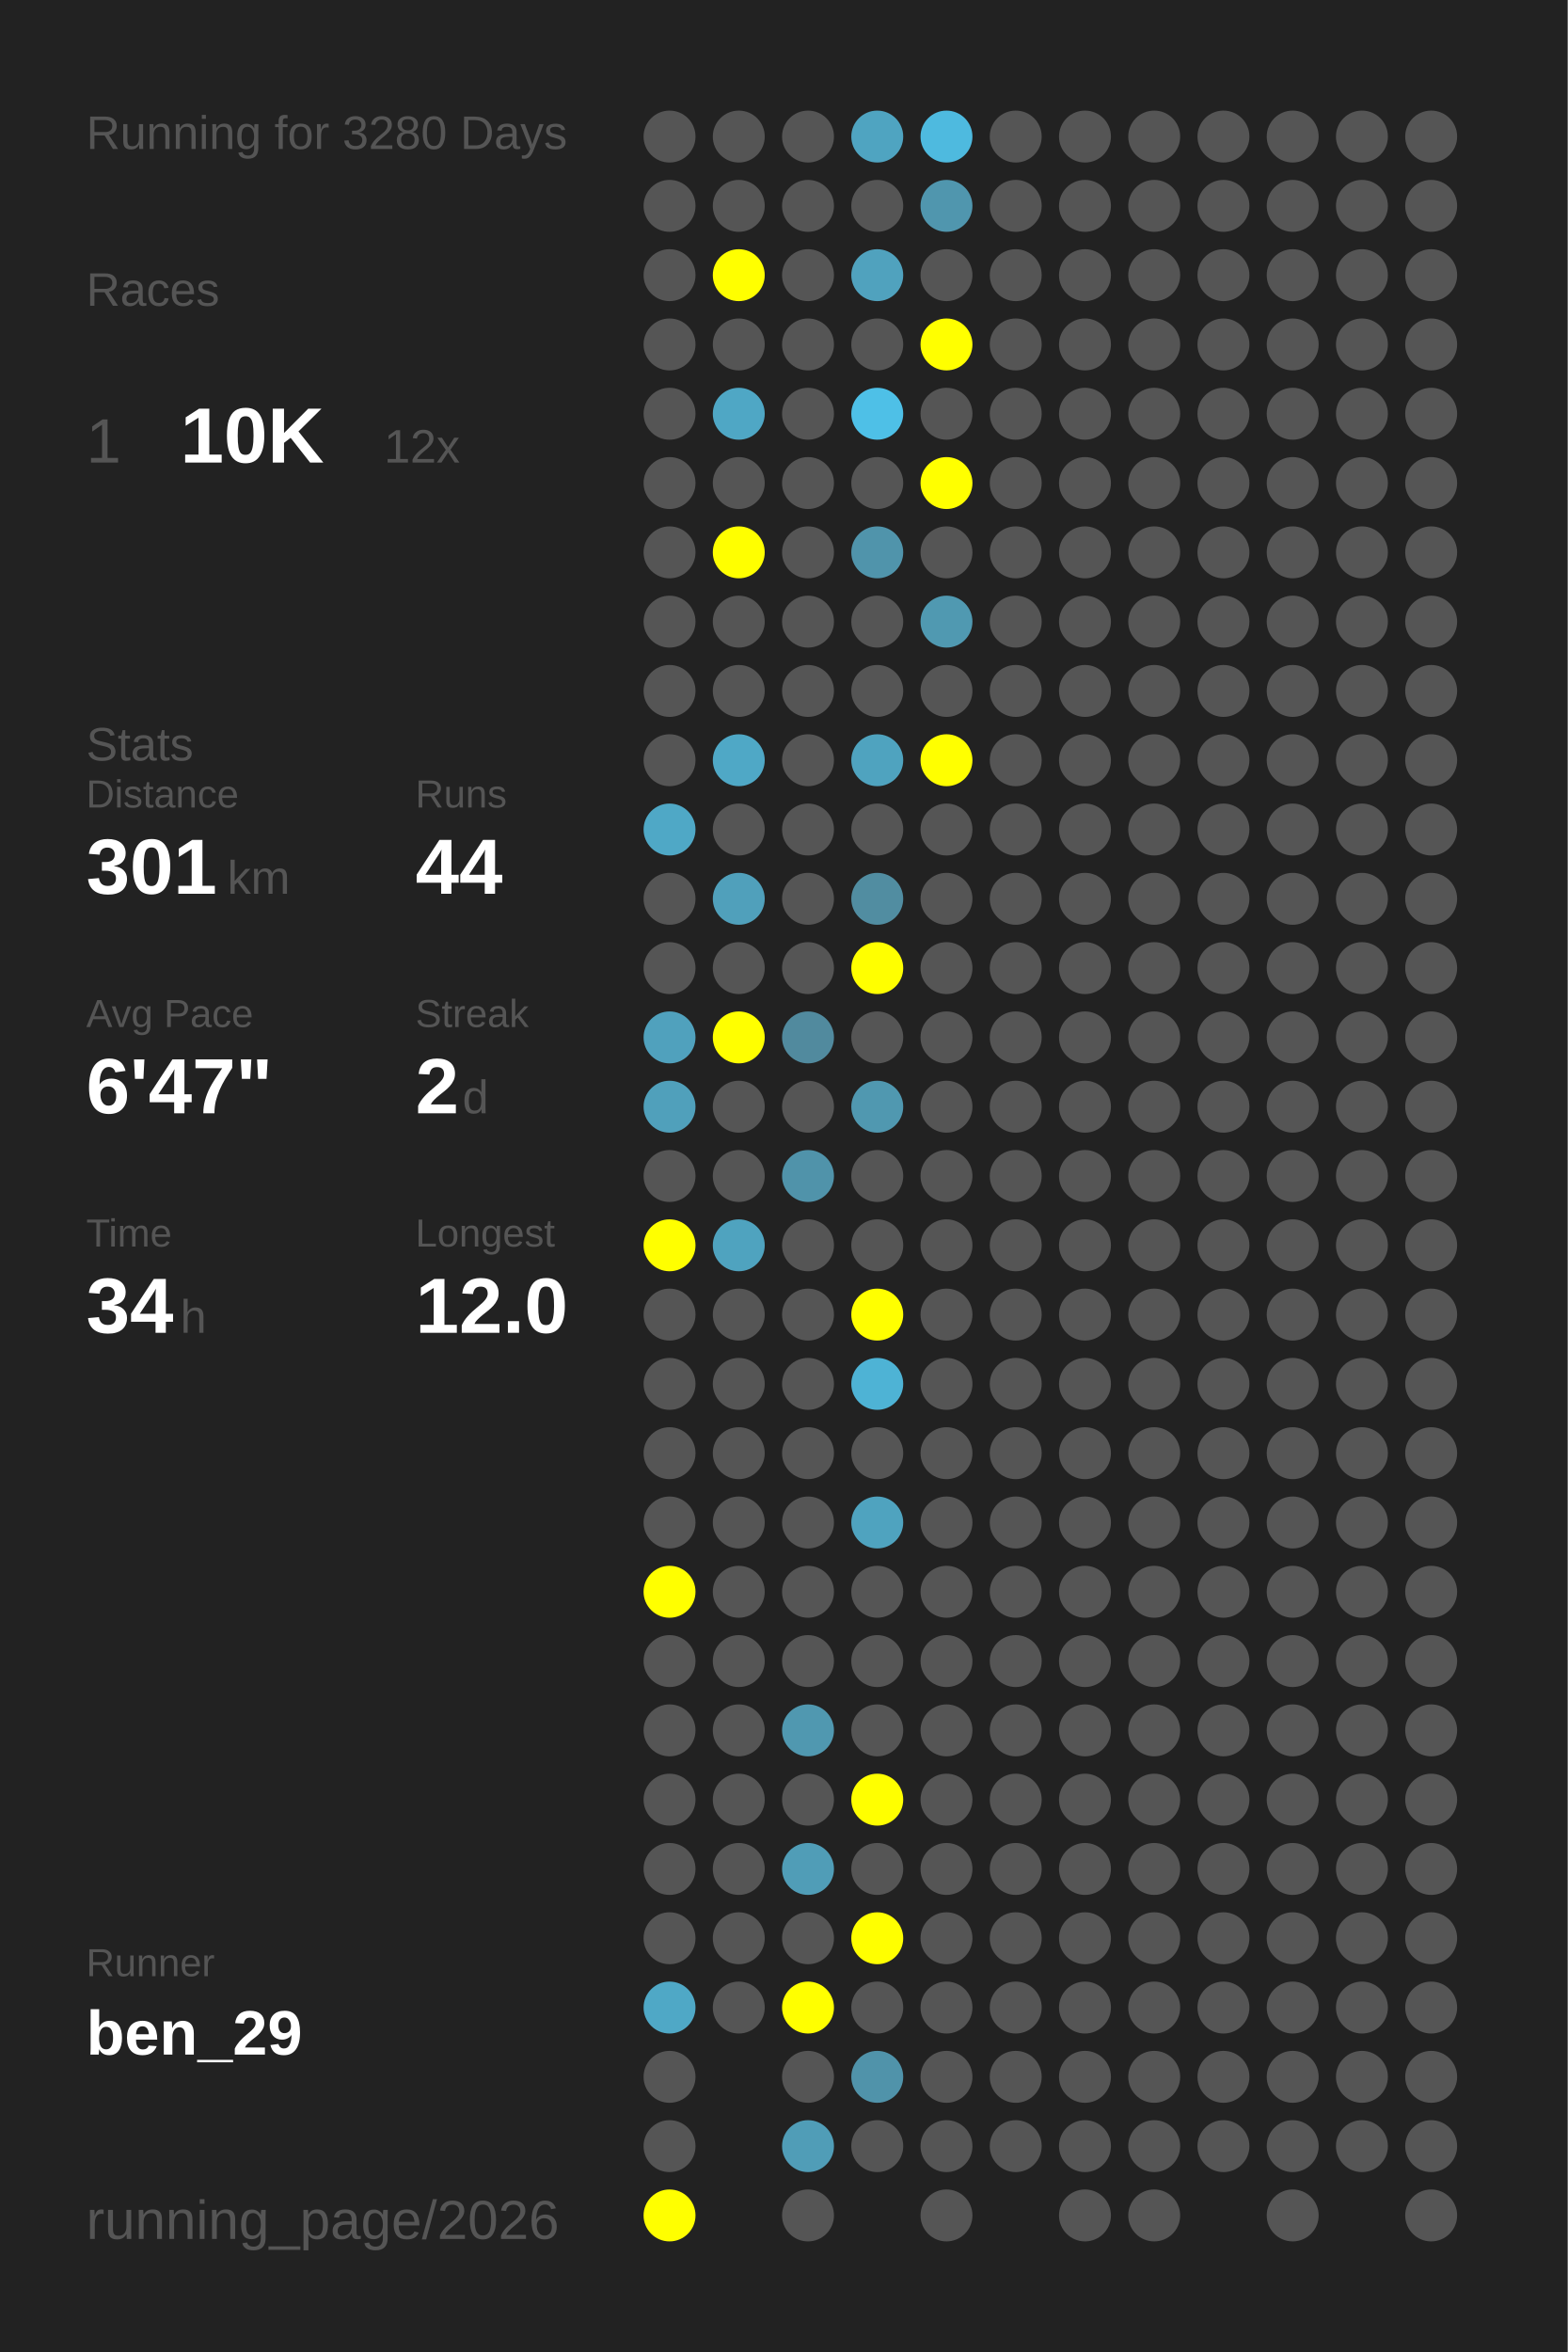
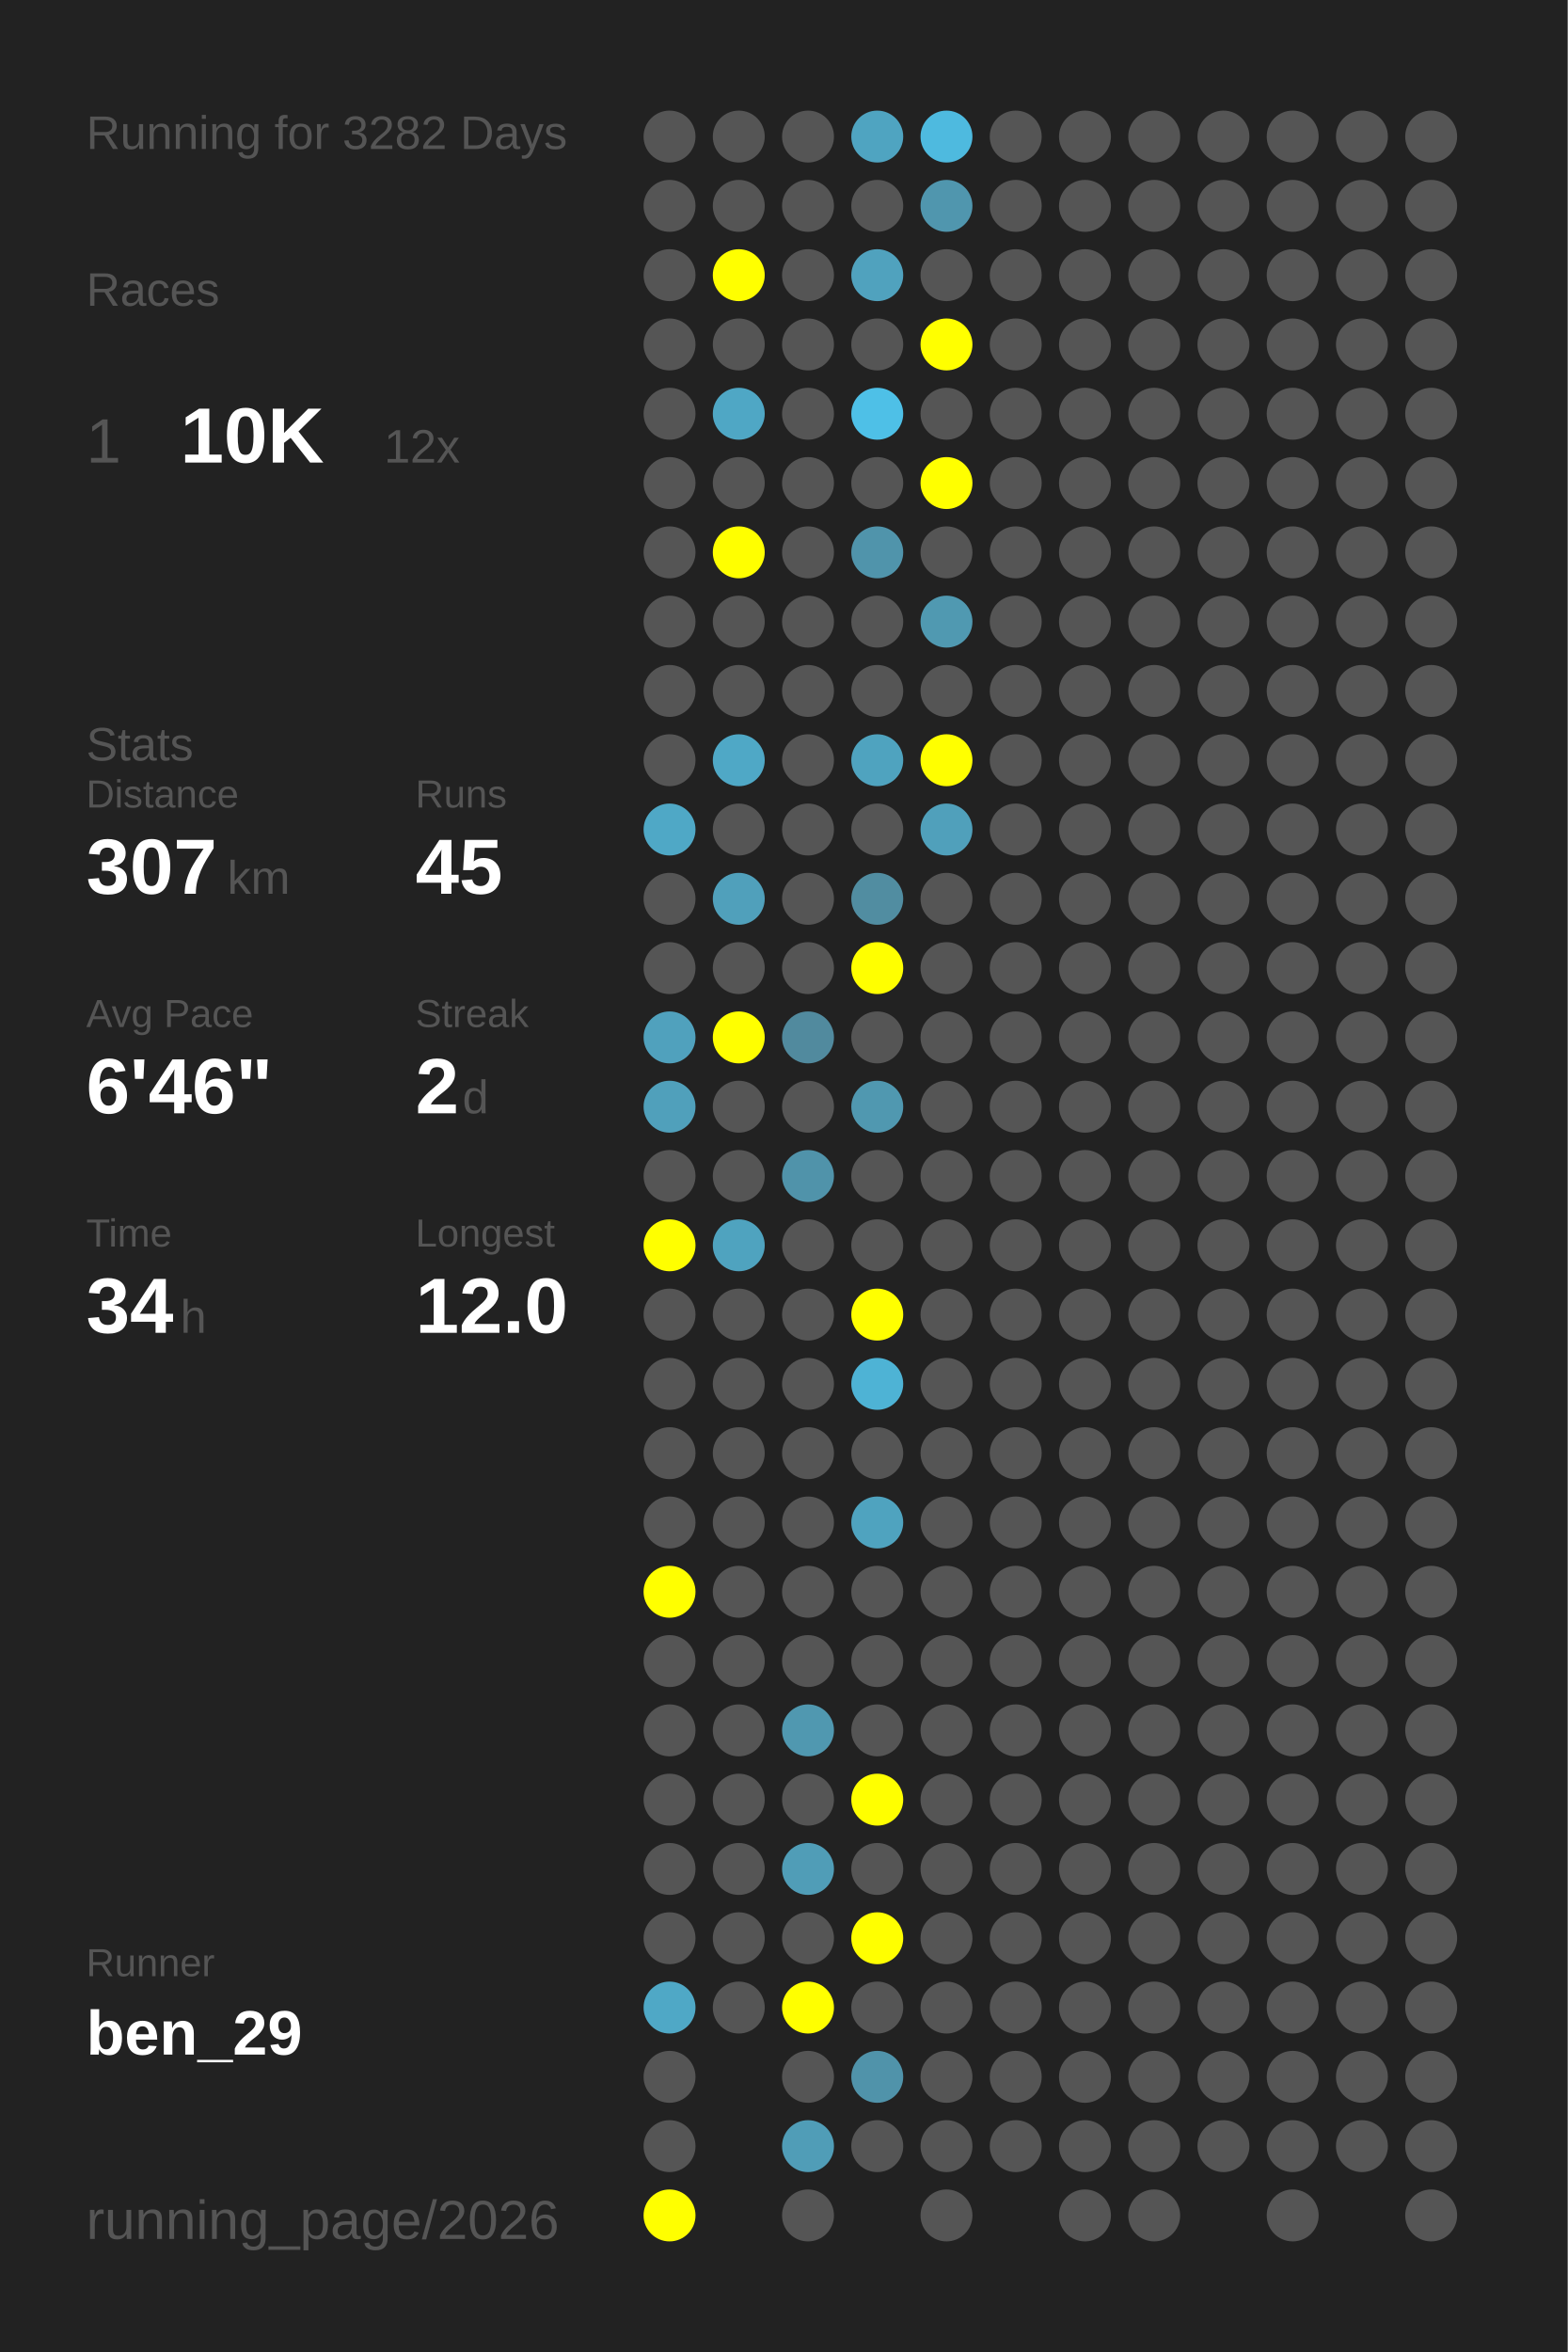
<svg xmlns="http://www.w3.org/2000/svg" baseProfile="full" height="300mm" version="1.1" viewBox="0,0,200,300" width="200mm">
  <defs />
  <rect fill="#222222" height="300" width="200" x="0" y="0" />
-   <text fill="#555555" style="font-size:6px; font-family:Arial;" x="11" y="19">Running for 3280 Days</text>
+   <text fill="#555555" style="font-size:6px; font-family:Arial;" x="11" y="19">Running for 3282 Days</text>
  <text fill="#555555" style="font-size:6px; font-family:Arial;" x="11" y="39">Races</text>
  <text fill="#555555" style="font-size:8px; font-family:Arial;" x="11" y="59">1</text>
  <text fill="#FFFFFF" style="font-size:10px; font-family:Arial; font-weight:bold;" x="23" y="59">10K</text>
  <text fill="#555555" style="font-size:6px; font-family:Arial;" x="49" y="59">12x</text>
  <text fill="#555555" style="font-size:6px; font-family:Arial;" x="11" y="97">Stats</text>
  <text fill="#555555" style="font-size:5px; font-family:Arial;" x="11" y="103">Distance</text>
-   <text fill="#FFFFFF" style="font-size:10px; font-family:Arial; font-weight:bold;" x="11" y="114">301</text>
+   <text fill="#FFFFFF" style="font-size:10px; font-family:Arial; font-weight:bold;" x="11" y="114">307</text>
  <text fill="#555555" style="font-size:6px; font-family:Arial;" x="29" y="114">km</text>
  <text fill="#555555" style="font-size:5px; font-family:Arial;" x="53" y="103">Runs</text>
-   <text fill="#FFFFFF" style="font-size:10px; font-family:Arial; font-weight:bold;" x="53" y="114">44</text>
+   <text fill="#FFFFFF" style="font-size:10px; font-family:Arial; font-weight:bold;" x="53" y="114">45</text>
  <text fill="#555555" style="font-size:5px; font-family:Arial;" x="11" y="131">Avg Pace</text>
-   <text fill="#FFFFFF" style="font-size:10px; font-family:Arial; font-weight:bold;" x="11" y="142">6'47"</text>
+   <text fill="#FFFFFF" style="font-size:10px; font-family:Arial; font-weight:bold;" x="11" y="142">6'46"</text>
  <text fill="#555555" style="font-size:5px; font-family:Arial;" x="53" y="131">Streak</text>
  <text fill="#FFFFFF" style="font-size:10px; font-family:Arial; font-weight:bold;" x="53" y="142">2</text>
  <text fill="#555555" style="font-size:6px; font-family:Arial;" x="59" y="142">d</text>
  <text fill="#555555" style="font-size:5px; font-family:Arial;" x="11" y="159">Time</text>
  <text fill="#FFFFFF" style="font-size:10px; font-family:Arial; font-weight:bold;" x="11" y="170">34</text>
  <text fill="#555555" style="font-size:6px; font-family:Arial;" x="23" y="170">h</text>
  <text fill="#555555" style="font-size:5px; font-family:Arial;" x="53" y="159">Longest</text>
  <text fill="#FFFFFF" style="font-size:10px; font-family:Arial; font-weight:bold;" x="53" y="170">12.0</text>
  <text fill="#555555" style="font-size:5px; font-family:Arial;" x="11" y="252.065">Runner</text>
  <text fill="#FFFFFF" style="font-size:8px; font-family:Arial; font-weight:bold;" x="11" y="262.065">ben_29</text>
  <text fill="#555555" style="font-size:7px; font-family:Arial;" x="11" y="285.581">running_page/2026</text>
  <circle cx="85.417" cy="17.419" fill="#555555" r="3.312" />
  <circle cx="85.417" cy="26.258" fill="#555555" r="3.312" />
  <circle cx="85.417" cy="35.097" fill="#555555" r="3.312" />
  <circle cx="85.417" cy="43.935" fill="#555555" r="3.312" />
  <circle cx="85.417" cy="52.774" fill="#555555" r="3.312" />
  <circle cx="85.417" cy="61.613" fill="#555555" r="3.312" />
  <circle cx="85.417" cy="70.452" fill="#555555" r="3.312" />
  <circle cx="85.417" cy="79.29" fill="#555555" r="3.312" />
  <circle cx="85.417" cy="88.129" fill="#555555" r="3.312" />
  <circle cx="85.417" cy="96.968" fill="#555555" r="3.312" />
  <circle cx="85.417" cy="105.806" fill="#4fa8c6" r="3.312" />
  <circle cx="85.417" cy="114.645" fill="#555555" r="3.312" />
  <circle cx="85.417" cy="123.484" fill="#555555" r="3.312" />
  <circle cx="85.417" cy="132.323" fill="#50a1bd" r="3.312" />
  <circle cx="85.417" cy="141.161" fill="#50a0bb" r="3.312" />
  <circle cx="85.417" cy="150" fill="#555555" r="3.312" />
  <circle cx="85.417" cy="158.839" fill="#FFFF00" r="3.312" />
  <circle cx="85.417" cy="167.677" fill="#555555" r="3.312" />
  <circle cx="85.417" cy="176.516" fill="#555555" r="3.312" />
  <circle cx="85.417" cy="185.355" fill="#555555" r="3.312" />
  <circle cx="85.417" cy="194.194" fill="#555555" r="3.312" />
  <circle cx="85.417" cy="203.032" fill="#FFFF00" r="3.312" />
  <circle cx="85.417" cy="211.871" fill="#555555" r="3.312" />
  <circle cx="85.417" cy="220.71" fill="#555555" r="3.312" />
  <circle cx="85.417" cy="229.548" fill="#555555" r="3.312" />
  <circle cx="85.417" cy="238.387" fill="#555555" r="3.312" />
  <circle cx="85.417" cy="247.226" fill="#555555" r="3.312" />
  <circle cx="85.417" cy="256.065" fill="#4fa8c6" r="3.312" />
  <circle cx="85.417" cy="264.903" fill="#555555" r="3.312" />
  <circle cx="85.417" cy="273.742" fill="#555555" r="3.312" />
  <circle cx="85.417" cy="282.581" fill="#FFFF00" r="3.312" />
  <circle cx="94.25" cy="17.419" fill="#555555" r="3.312" />
  <circle cx="94.25" cy="26.258" fill="#555555" r="3.312" />
  <circle cx="94.25" cy="35.097" fill="#FFFF00" r="3.312" />
  <circle cx="94.25" cy="43.935" fill="#555555" r="3.312" />
  <circle cx="94.25" cy="52.774" fill="#4fa7c5" r="3.312" />
  <circle cx="94.25" cy="61.613" fill="#555555" r="3.312" />
  <circle cx="94.25" cy="70.452" fill="#FFFF00" r="3.312" />
  <circle cx="94.25" cy="79.29" fill="#555555" r="3.312" />
  <circle cx="94.25" cy="88.129" fill="#555555" r="3.312" />
  <circle cx="94.25" cy="96.968" fill="#4fa8c6" r="3.312" />
  <circle cx="94.25" cy="105.806" fill="#555555" r="3.312" />
  <circle cx="94.25" cy="114.645" fill="#50a0bb" r="3.312" />
  <circle cx="94.25" cy="123.484" fill="#555555" r="3.312" />
  <circle cx="94.25" cy="132.323" fill="#FFFF00" r="3.312" />
  <circle cx="94.25" cy="141.161" fill="#555555" r="3.312" />
  <circle cx="94.25" cy="150" fill="#555555" r="3.312" />
  <circle cx="94.25" cy="158.839" fill="#4fa3bf" r="3.312" />
  <circle cx="94.25" cy="167.677" fill="#555555" r="3.312" />
  <circle cx="94.25" cy="176.516" fill="#555555" r="3.312" />
  <circle cx="94.25" cy="185.355" fill="#555555" r="3.312" />
  <circle cx="94.25" cy="194.194" fill="#555555" r="3.312" />
  <circle cx="94.25" cy="203.032" fill="#555555" r="3.312" />
  <circle cx="94.25" cy="211.871" fill="#555555" r="3.312" />
  <circle cx="94.25" cy="220.71" fill="#555555" r="3.312" />
  <circle cx="94.25" cy="229.548" fill="#555555" r="3.312" />
  <circle cx="94.25" cy="238.387" fill="#555555" r="3.312" />
  <circle cx="94.25" cy="247.226" fill="#555555" r="3.312" />
  <circle cx="94.25" cy="256.065" fill="#555555" r="3.312" />
  <circle cx="103.083" cy="17.419" fill="#555555" r="3.312" />
  <circle cx="103.083" cy="26.258" fill="#555555" r="3.312" />
  <circle cx="103.083" cy="35.097" fill="#555555" r="3.312" />
  <circle cx="103.083" cy="43.935" fill="#555555" r="3.312" />
  <circle cx="103.083" cy="52.774" fill="#555555" r="3.312" />
  <circle cx="103.083" cy="61.613" fill="#555555" r="3.312" />
  <circle cx="103.083" cy="70.452" fill="#555555" r="3.312" />
  <circle cx="103.083" cy="79.29" fill="#555555" r="3.312" />
  <circle cx="103.083" cy="88.129" fill="#555555" r="3.312" />
  <circle cx="103.083" cy="96.968" fill="#555555" r="3.312" />
  <circle cx="103.083" cy="105.806" fill="#555555" r="3.312" />
  <circle cx="103.083" cy="114.645" fill="#555555" r="3.312" />
  <circle cx="103.083" cy="123.484" fill="#555555" r="3.312" />
  <circle cx="103.083" cy="132.323" fill="#518a9e" r="3.312" />
  <circle cx="103.083" cy="141.161" fill="#555555" r="3.312" />
  <circle cx="103.083" cy="150" fill="#5093aa" r="3.312" />
  <circle cx="103.083" cy="158.839" fill="#555555" r="3.312" />
  <circle cx="103.083" cy="167.677" fill="#555555" r="3.312" />
  <circle cx="103.083" cy="176.516" fill="#555555" r="3.312" />
  <circle cx="103.083" cy="185.355" fill="#555555" r="3.312" />
  <circle cx="103.083" cy="194.194" fill="#555555" r="3.312" />
  <circle cx="103.083" cy="203.032" fill="#555555" r="3.312" />
  <circle cx="103.083" cy="211.871" fill="#555555" r="3.312" />
  <circle cx="103.083" cy="220.71" fill="#5098b0" r="3.312" />
  <circle cx="103.083" cy="229.548" fill="#555555" r="3.312" />
  <circle cx="103.083" cy="238.387" fill="#509db7" r="3.312" />
  <circle cx="103.083" cy="247.226" fill="#555555" r="3.312" />
  <circle cx="103.083" cy="256.065" fill="#FFFF00" r="3.312" />
  <circle cx="103.083" cy="264.903" fill="#555555" r="3.312" />
  <circle cx="103.083" cy="273.742" fill="#509db7" r="3.312" />
  <circle cx="103.083" cy="282.581" fill="#555555" r="3.312" />
  <circle cx="111.917" cy="17.419" fill="#4fa4c1" r="3.312" />
  <circle cx="111.917" cy="26.258" fill="#555555" r="3.312" />
  <circle cx="111.917" cy="35.097" fill="#50a2be" r="3.312" />
  <circle cx="111.917" cy="43.935" fill="#555555" r="3.312" />
  <circle cx="111.917" cy="52.774" fill="#4ec0e7" r="3.312" />
  <circle cx="111.917" cy="61.613" fill="#555555" r="3.312" />
  <circle cx="111.917" cy="70.452" fill="#5094ab" r="3.312" />
  <circle cx="111.917" cy="79.29" fill="#555555" r="3.312" />
  <circle cx="111.917" cy="88.129" fill="#555555" r="3.312" />
  <circle cx="111.917" cy="96.968" fill="#4fa3bf" r="3.312" />
  <circle cx="111.917" cy="105.806" fill="#555555" r="3.312" />
  <circle cx="111.917" cy="114.645" fill="#518da1" r="3.312" />
  <circle cx="111.917" cy="123.484" fill="#FFFF00" r="3.312" />
  <circle cx="111.917" cy="132.323" fill="#555555" r="3.312" />
  <circle cx="111.917" cy="141.161" fill="#5098b0" r="3.312" />
  <circle cx="111.917" cy="150" fill="#555555" r="3.312" />
  <circle cx="111.917" cy="158.839" fill="#555555" r="3.312" />
  <circle cx="111.917" cy="167.677" fill="#FFFF00" r="3.312" />
  <circle cx="111.917" cy="176.516" fill="#4eb3d5" r="3.312" />
  <circle cx="111.917" cy="185.355" fill="#555555" r="3.312" />
  <circle cx="111.917" cy="194.194" fill="#4fa3bf" r="3.312" />
  <circle cx="111.917" cy="203.032" fill="#555555" r="3.312" />
  <circle cx="111.917" cy="211.871" fill="#555555" r="3.312" />
  <circle cx="111.917" cy="220.71" fill="#555555" r="3.312" />
  <circle cx="111.917" cy="229.548" fill="#FFFF00" r="3.312" />
  <circle cx="111.917" cy="238.387" fill="#555555" r="3.312" />
  <circle cx="111.917" cy="247.226" fill="#FFFF00" r="3.312" />
  <circle cx="111.917" cy="256.065" fill="#555555" r="3.312" />
  <circle cx="111.917" cy="264.903" fill="#5093aa" r="3.312" />
  <circle cx="111.917" cy="273.742" fill="#555555" r="3.312" />
  <circle cx="120.75" cy="17.419" fill="#4ebadf" r="3.312" />
  <circle cx="120.75" cy="26.258" fill="#5096ae" r="3.312" />
  <circle cx="120.75" cy="35.097" fill="#555555" r="3.312" />
  <circle cx="120.75" cy="43.935" fill="#FFFF00" r="3.312" />
  <circle cx="120.75" cy="52.774" fill="#555555" r="3.312" />
  <circle cx="120.75" cy="61.613" fill="#FFFF00" r="3.312" />
  <circle cx="120.75" cy="70.452" fill="#555555" r="3.312" />
  <circle cx="120.75" cy="79.29" fill="#5099b1" r="3.312" />
  <circle cx="120.75" cy="88.129" fill="#555555" r="3.312" />
  <circle cx="120.75" cy="96.968" fill="#FFFF00" r="3.312" />
-   <circle cx="120.75" cy="105.806" fill="#555555" r="3.312" />
+   <circle cx="120.75" cy="105.806" fill="#50a0bb" r="3.312" />
  <circle cx="120.75" cy="114.645" fill="#555555" r="3.312" />
  <circle cx="120.75" cy="123.484" fill="#555555" r="3.312" />
  <circle cx="120.75" cy="132.323" fill="#555555" r="3.312" />
  <circle cx="120.75" cy="141.161" fill="#555555" r="3.312" />
  <circle cx="120.75" cy="150" fill="#555555" r="3.312" />
  <circle cx="120.75" cy="158.839" fill="#555555" r="3.312" />
  <circle cx="120.75" cy="167.677" fill="#555555" r="3.312" />
  <circle cx="120.75" cy="176.516" fill="#555555" r="3.312" />
  <circle cx="120.75" cy="185.355" fill="#555555" r="3.312" />
  <circle cx="120.75" cy="194.194" fill="#555555" r="3.312" />
  <circle cx="120.75" cy="203.032" fill="#555555" r="3.312" />
  <circle cx="120.75" cy="211.871" fill="#555555" r="3.312" />
  <circle cx="120.75" cy="220.71" fill="#555555" r="3.312" />
  <circle cx="120.75" cy="229.548" fill="#555555" r="3.312" />
  <circle cx="120.75" cy="238.387" fill="#555555" r="3.312" />
  <circle cx="120.75" cy="247.226" fill="#555555" r="3.312" />
  <circle cx="120.75" cy="256.065" fill="#555555" r="3.312" />
  <circle cx="120.75" cy="264.903" fill="#555555" r="3.312" />
  <circle cx="120.75" cy="273.742" fill="#555555" r="3.312" />
  <circle cx="120.75" cy="282.581" fill="#555555" r="3.312" />
  <circle cx="129.583" cy="17.419" fill="#555555" r="3.312" />
  <circle cx="129.583" cy="26.258" fill="#555555" r="3.312" />
  <circle cx="129.583" cy="35.097" fill="#555555" r="3.312" />
  <circle cx="129.583" cy="43.935" fill="#555555" r="3.312" />
  <circle cx="129.583" cy="52.774" fill="#555555" r="3.312" />
  <circle cx="129.583" cy="61.613" fill="#555555" r="3.312" />
  <circle cx="129.583" cy="70.452" fill="#555555" r="3.312" />
  <circle cx="129.583" cy="79.29" fill="#555555" r="3.312" />
  <circle cx="129.583" cy="88.129" fill="#555555" r="3.312" />
  <circle cx="129.583" cy="96.968" fill="#555555" r="3.312" />
  <circle cx="129.583" cy="105.806" fill="#555555" r="3.312" />
  <circle cx="129.583" cy="114.645" fill="#555555" r="3.312" />
  <circle cx="129.583" cy="123.484" fill="#555555" r="3.312" />
  <circle cx="129.583" cy="132.323" fill="#555555" r="3.312" />
  <circle cx="129.583" cy="141.161" fill="#555555" r="3.312" />
  <circle cx="129.583" cy="150" fill="#555555" r="3.312" />
  <circle cx="129.583" cy="158.839" fill="#555555" r="3.312" />
  <circle cx="129.583" cy="167.677" fill="#555555" r="3.312" />
  <circle cx="129.583" cy="176.516" fill="#555555" r="3.312" />
  <circle cx="129.583" cy="185.355" fill="#555555" r="3.312" />
  <circle cx="129.583" cy="194.194" fill="#555555" r="3.312" />
  <circle cx="129.583" cy="203.032" fill="#555555" r="3.312" />
  <circle cx="129.583" cy="211.871" fill="#555555" r="3.312" />
  <circle cx="129.583" cy="220.71" fill="#555555" r="3.312" />
  <circle cx="129.583" cy="229.548" fill="#555555" r="3.312" />
  <circle cx="129.583" cy="238.387" fill="#555555" r="3.312" />
  <circle cx="129.583" cy="247.226" fill="#555555" r="3.312" />
  <circle cx="129.583" cy="256.065" fill="#555555" r="3.312" />
  <circle cx="129.583" cy="264.903" fill="#555555" r="3.312" />
  <circle cx="129.583" cy="273.742" fill="#555555" r="3.312" />
  <circle cx="138.417" cy="17.419" fill="#555555" r="3.312" />
  <circle cx="138.417" cy="26.258" fill="#555555" r="3.312" />
  <circle cx="138.417" cy="35.097" fill="#555555" r="3.312" />
  <circle cx="138.417" cy="43.935" fill="#555555" r="3.312" />
  <circle cx="138.417" cy="52.774" fill="#555555" r="3.312" />
  <circle cx="138.417" cy="61.613" fill="#555555" r="3.312" />
  <circle cx="138.417" cy="70.452" fill="#555555" r="3.312" />
  <circle cx="138.417" cy="79.29" fill="#555555" r="3.312" />
  <circle cx="138.417" cy="88.129" fill="#555555" r="3.312" />
  <circle cx="138.417" cy="96.968" fill="#555555" r="3.312" />
  <circle cx="138.417" cy="105.806" fill="#555555" r="3.312" />
  <circle cx="138.417" cy="114.645" fill="#555555" r="3.312" />
  <circle cx="138.417" cy="123.484" fill="#555555" r="3.312" />
  <circle cx="138.417" cy="132.323" fill="#555555" r="3.312" />
  <circle cx="138.417" cy="141.161" fill="#555555" r="3.312" />
  <circle cx="138.417" cy="150" fill="#555555" r="3.312" />
  <circle cx="138.417" cy="158.839" fill="#555555" r="3.312" />
  <circle cx="138.417" cy="167.677" fill="#555555" r="3.312" />
  <circle cx="138.417" cy="176.516" fill="#555555" r="3.312" />
  <circle cx="138.417" cy="185.355" fill="#555555" r="3.312" />
  <circle cx="138.417" cy="194.194" fill="#555555" r="3.312" />
  <circle cx="138.417" cy="203.032" fill="#555555" r="3.312" />
  <circle cx="138.417" cy="211.871" fill="#555555" r="3.312" />
  <circle cx="138.417" cy="220.71" fill="#555555" r="3.312" />
  <circle cx="138.417" cy="229.548" fill="#555555" r="3.312" />
  <circle cx="138.417" cy="238.387" fill="#555555" r="3.312" />
  <circle cx="138.417" cy="247.226" fill="#555555" r="3.312" />
  <circle cx="138.417" cy="256.065" fill="#555555" r="3.312" />
  <circle cx="138.417" cy="264.903" fill="#555555" r="3.312" />
  <circle cx="138.417" cy="273.742" fill="#555555" r="3.312" />
  <circle cx="138.417" cy="282.581" fill="#555555" r="3.312" />
  <circle cx="147.25" cy="17.419" fill="#555555" r="3.312" />
  <circle cx="147.25" cy="26.258" fill="#555555" r="3.312" />
  <circle cx="147.25" cy="35.097" fill="#555555" r="3.312" />
  <circle cx="147.25" cy="43.935" fill="#555555" r="3.312" />
  <circle cx="147.25" cy="52.774" fill="#555555" r="3.312" />
  <circle cx="147.25" cy="61.613" fill="#555555" r="3.312" />
  <circle cx="147.25" cy="70.452" fill="#555555" r="3.312" />
  <circle cx="147.25" cy="79.29" fill="#555555" r="3.312" />
  <circle cx="147.25" cy="88.129" fill="#555555" r="3.312" />
  <circle cx="147.25" cy="96.968" fill="#555555" r="3.312" />
  <circle cx="147.25" cy="105.806" fill="#555555" r="3.312" />
  <circle cx="147.25" cy="114.645" fill="#555555" r="3.312" />
  <circle cx="147.25" cy="123.484" fill="#555555" r="3.312" />
  <circle cx="147.25" cy="132.323" fill="#555555" r="3.312" />
  <circle cx="147.25" cy="141.161" fill="#555555" r="3.312" />
  <circle cx="147.25" cy="150" fill="#555555" r="3.312" />
  <circle cx="147.25" cy="158.839" fill="#555555" r="3.312" />
  <circle cx="147.25" cy="167.677" fill="#555555" r="3.312" />
  <circle cx="147.25" cy="176.516" fill="#555555" r="3.312" />
  <circle cx="147.25" cy="185.355" fill="#555555" r="3.312" />
  <circle cx="147.25" cy="194.194" fill="#555555" r="3.312" />
  <circle cx="147.25" cy="203.032" fill="#555555" r="3.312" />
  <circle cx="147.25" cy="211.871" fill="#555555" r="3.312" />
  <circle cx="147.25" cy="220.71" fill="#555555" r="3.312" />
  <circle cx="147.25" cy="229.548" fill="#555555" r="3.312" />
  <circle cx="147.25" cy="238.387" fill="#555555" r="3.312" />
  <circle cx="147.25" cy="247.226" fill="#555555" r="3.312" />
  <circle cx="147.25" cy="256.065" fill="#555555" r="3.312" />
  <circle cx="147.25" cy="264.903" fill="#555555" r="3.312" />
  <circle cx="147.25" cy="273.742" fill="#555555" r="3.312" />
  <circle cx="147.25" cy="282.581" fill="#555555" r="3.312" />
  <circle cx="156.083" cy="17.419" fill="#555555" r="3.312" />
  <circle cx="156.083" cy="26.258" fill="#555555" r="3.312" />
  <circle cx="156.083" cy="35.097" fill="#555555" r="3.312" />
  <circle cx="156.083" cy="43.935" fill="#555555" r="3.312" />
  <circle cx="156.083" cy="52.774" fill="#555555" r="3.312" />
  <circle cx="156.083" cy="61.613" fill="#555555" r="3.312" />
  <circle cx="156.083" cy="70.452" fill="#555555" r="3.312" />
  <circle cx="156.083" cy="79.29" fill="#555555" r="3.312" />
  <circle cx="156.083" cy="88.129" fill="#555555" r="3.312" />
  <circle cx="156.083" cy="96.968" fill="#555555" r="3.312" />
  <circle cx="156.083" cy="105.806" fill="#555555" r="3.312" />
  <circle cx="156.083" cy="114.645" fill="#555555" r="3.312" />
  <circle cx="156.083" cy="123.484" fill="#555555" r="3.312" />
  <circle cx="156.083" cy="132.323" fill="#555555" r="3.312" />
  <circle cx="156.083" cy="141.161" fill="#555555" r="3.312" />
  <circle cx="156.083" cy="150" fill="#555555" r="3.312" />
  <circle cx="156.083" cy="158.839" fill="#555555" r="3.312" />
  <circle cx="156.083" cy="167.677" fill="#555555" r="3.312" />
  <circle cx="156.083" cy="176.516" fill="#555555" r="3.312" />
  <circle cx="156.083" cy="185.355" fill="#555555" r="3.312" />
  <circle cx="156.083" cy="194.194" fill="#555555" r="3.312" />
  <circle cx="156.083" cy="203.032" fill="#555555" r="3.312" />
  <circle cx="156.083" cy="211.871" fill="#555555" r="3.312" />
  <circle cx="156.083" cy="220.71" fill="#555555" r="3.312" />
  <circle cx="156.083" cy="229.548" fill="#555555" r="3.312" />
  <circle cx="156.083" cy="238.387" fill="#555555" r="3.312" />
  <circle cx="156.083" cy="247.226" fill="#555555" r="3.312" />
  <circle cx="156.083" cy="256.065" fill="#555555" r="3.312" />
  <circle cx="156.083" cy="264.903" fill="#555555" r="3.312" />
  <circle cx="156.083" cy="273.742" fill="#555555" r="3.312" />
  <circle cx="164.917" cy="17.419" fill="#555555" r="3.312" />
  <circle cx="164.917" cy="26.258" fill="#555555" r="3.312" />
  <circle cx="164.917" cy="35.097" fill="#555555" r="3.312" />
  <circle cx="164.917" cy="43.935" fill="#555555" r="3.312" />
  <circle cx="164.917" cy="52.774" fill="#555555" r="3.312" />
  <circle cx="164.917" cy="61.613" fill="#555555" r="3.312" />
  <circle cx="164.917" cy="70.452" fill="#555555" r="3.312" />
  <circle cx="164.917" cy="79.29" fill="#555555" r="3.312" />
  <circle cx="164.917" cy="88.129" fill="#555555" r="3.312" />
  <circle cx="164.917" cy="96.968" fill="#555555" r="3.312" />
  <circle cx="164.917" cy="105.806" fill="#555555" r="3.312" />
  <circle cx="164.917" cy="114.645" fill="#555555" r="3.312" />
  <circle cx="164.917" cy="123.484" fill="#555555" r="3.312" />
  <circle cx="164.917" cy="132.323" fill="#555555" r="3.312" />
  <circle cx="164.917" cy="141.161" fill="#555555" r="3.312" />
  <circle cx="164.917" cy="150" fill="#555555" r="3.312" />
  <circle cx="164.917" cy="158.839" fill="#555555" r="3.312" />
  <circle cx="164.917" cy="167.677" fill="#555555" r="3.312" />
  <circle cx="164.917" cy="176.516" fill="#555555" r="3.312" />
  <circle cx="164.917" cy="185.355" fill="#555555" r="3.312" />
  <circle cx="164.917" cy="194.194" fill="#555555" r="3.312" />
  <circle cx="164.917" cy="203.032" fill="#555555" r="3.312" />
  <circle cx="164.917" cy="211.871" fill="#555555" r="3.312" />
  <circle cx="164.917" cy="220.71" fill="#555555" r="3.312" />
  <circle cx="164.917" cy="229.548" fill="#555555" r="3.312" />
  <circle cx="164.917" cy="238.387" fill="#555555" r="3.312" />
  <circle cx="164.917" cy="247.226" fill="#555555" r="3.312" />
  <circle cx="164.917" cy="256.065" fill="#555555" r="3.312" />
  <circle cx="164.917" cy="264.903" fill="#555555" r="3.312" />
  <circle cx="164.917" cy="273.742" fill="#555555" r="3.312" />
  <circle cx="164.917" cy="282.581" fill="#555555" r="3.312" />
  <circle cx="173.75" cy="17.419" fill="#555555" r="3.312" />
  <circle cx="173.75" cy="26.258" fill="#555555" r="3.312" />
  <circle cx="173.75" cy="35.097" fill="#555555" r="3.312" />
  <circle cx="173.75" cy="43.935" fill="#555555" r="3.312" />
  <circle cx="173.75" cy="52.774" fill="#555555" r="3.312" />
  <circle cx="173.75" cy="61.613" fill="#555555" r="3.312" />
  <circle cx="173.75" cy="70.452" fill="#555555" r="3.312" />
  <circle cx="173.75" cy="79.29" fill="#555555" r="3.312" />
  <circle cx="173.75" cy="88.129" fill="#555555" r="3.312" />
  <circle cx="173.75" cy="96.968" fill="#555555" r="3.312" />
  <circle cx="173.75" cy="105.806" fill="#555555" r="3.312" />
  <circle cx="173.75" cy="114.645" fill="#555555" r="3.312" />
  <circle cx="173.75" cy="123.484" fill="#555555" r="3.312" />
  <circle cx="173.75" cy="132.323" fill="#555555" r="3.312" />
  <circle cx="173.75" cy="141.161" fill="#555555" r="3.312" />
  <circle cx="173.75" cy="150" fill="#555555" r="3.312" />
  <circle cx="173.75" cy="158.839" fill="#555555" r="3.312" />
  <circle cx="173.75" cy="167.677" fill="#555555" r="3.312" />
  <circle cx="173.75" cy="176.516" fill="#555555" r="3.312" />
  <circle cx="173.75" cy="185.355" fill="#555555" r="3.312" />
  <circle cx="173.75" cy="194.194" fill="#555555" r="3.312" />
  <circle cx="173.75" cy="203.032" fill="#555555" r="3.312" />
  <circle cx="173.75" cy="211.871" fill="#555555" r="3.312" />
  <circle cx="173.75" cy="220.71" fill="#555555" r="3.312" />
  <circle cx="173.75" cy="229.548" fill="#555555" r="3.312" />
  <circle cx="173.75" cy="238.387" fill="#555555" r="3.312" />
  <circle cx="173.75" cy="247.226" fill="#555555" r="3.312" />
  <circle cx="173.75" cy="256.065" fill="#555555" r="3.312" />
  <circle cx="173.75" cy="264.903" fill="#555555" r="3.312" />
  <circle cx="173.75" cy="273.742" fill="#555555" r="3.312" />
  <circle cx="182.583" cy="17.419" fill="#555555" r="3.312" />
  <circle cx="182.583" cy="26.258" fill="#555555" r="3.312" />
  <circle cx="182.583" cy="35.097" fill="#555555" r="3.312" />
  <circle cx="182.583" cy="43.935" fill="#555555" r="3.312" />
  <circle cx="182.583" cy="52.774" fill="#555555" r="3.312" />
  <circle cx="182.583" cy="61.613" fill="#555555" r="3.312" />
  <circle cx="182.583" cy="70.452" fill="#555555" r="3.312" />
  <circle cx="182.583" cy="79.29" fill="#555555" r="3.312" />
  <circle cx="182.583" cy="88.129" fill="#555555" r="3.312" />
  <circle cx="182.583" cy="96.968" fill="#555555" r="3.312" />
  <circle cx="182.583" cy="105.806" fill="#555555" r="3.312" />
  <circle cx="182.583" cy="114.645" fill="#555555" r="3.312" />
  <circle cx="182.583" cy="123.484" fill="#555555" r="3.312" />
  <circle cx="182.583" cy="132.323" fill="#555555" r="3.312" />
  <circle cx="182.583" cy="141.161" fill="#555555" r="3.312" />
  <circle cx="182.583" cy="150" fill="#555555" r="3.312" />
  <circle cx="182.583" cy="158.839" fill="#555555" r="3.312" />
  <circle cx="182.583" cy="167.677" fill="#555555" r="3.312" />
  <circle cx="182.583" cy="176.516" fill="#555555" r="3.312" />
  <circle cx="182.583" cy="185.355" fill="#555555" r="3.312" />
  <circle cx="182.583" cy="194.194" fill="#555555" r="3.312" />
  <circle cx="182.583" cy="203.032" fill="#555555" r="3.312" />
  <circle cx="182.583" cy="211.871" fill="#555555" r="3.312" />
  <circle cx="182.583" cy="220.71" fill="#555555" r="3.312" />
  <circle cx="182.583" cy="229.548" fill="#555555" r="3.312" />
  <circle cx="182.583" cy="238.387" fill="#555555" r="3.312" />
  <circle cx="182.583" cy="247.226" fill="#555555" r="3.312" />
  <circle cx="182.583" cy="256.065" fill="#555555" r="3.312" />
  <circle cx="182.583" cy="264.903" fill="#555555" r="3.312" />
  <circle cx="182.583" cy="273.742" fill="#555555" r="3.312" />
  <circle cx="182.583" cy="282.581" fill="#555555" r="3.312" />
</svg>
